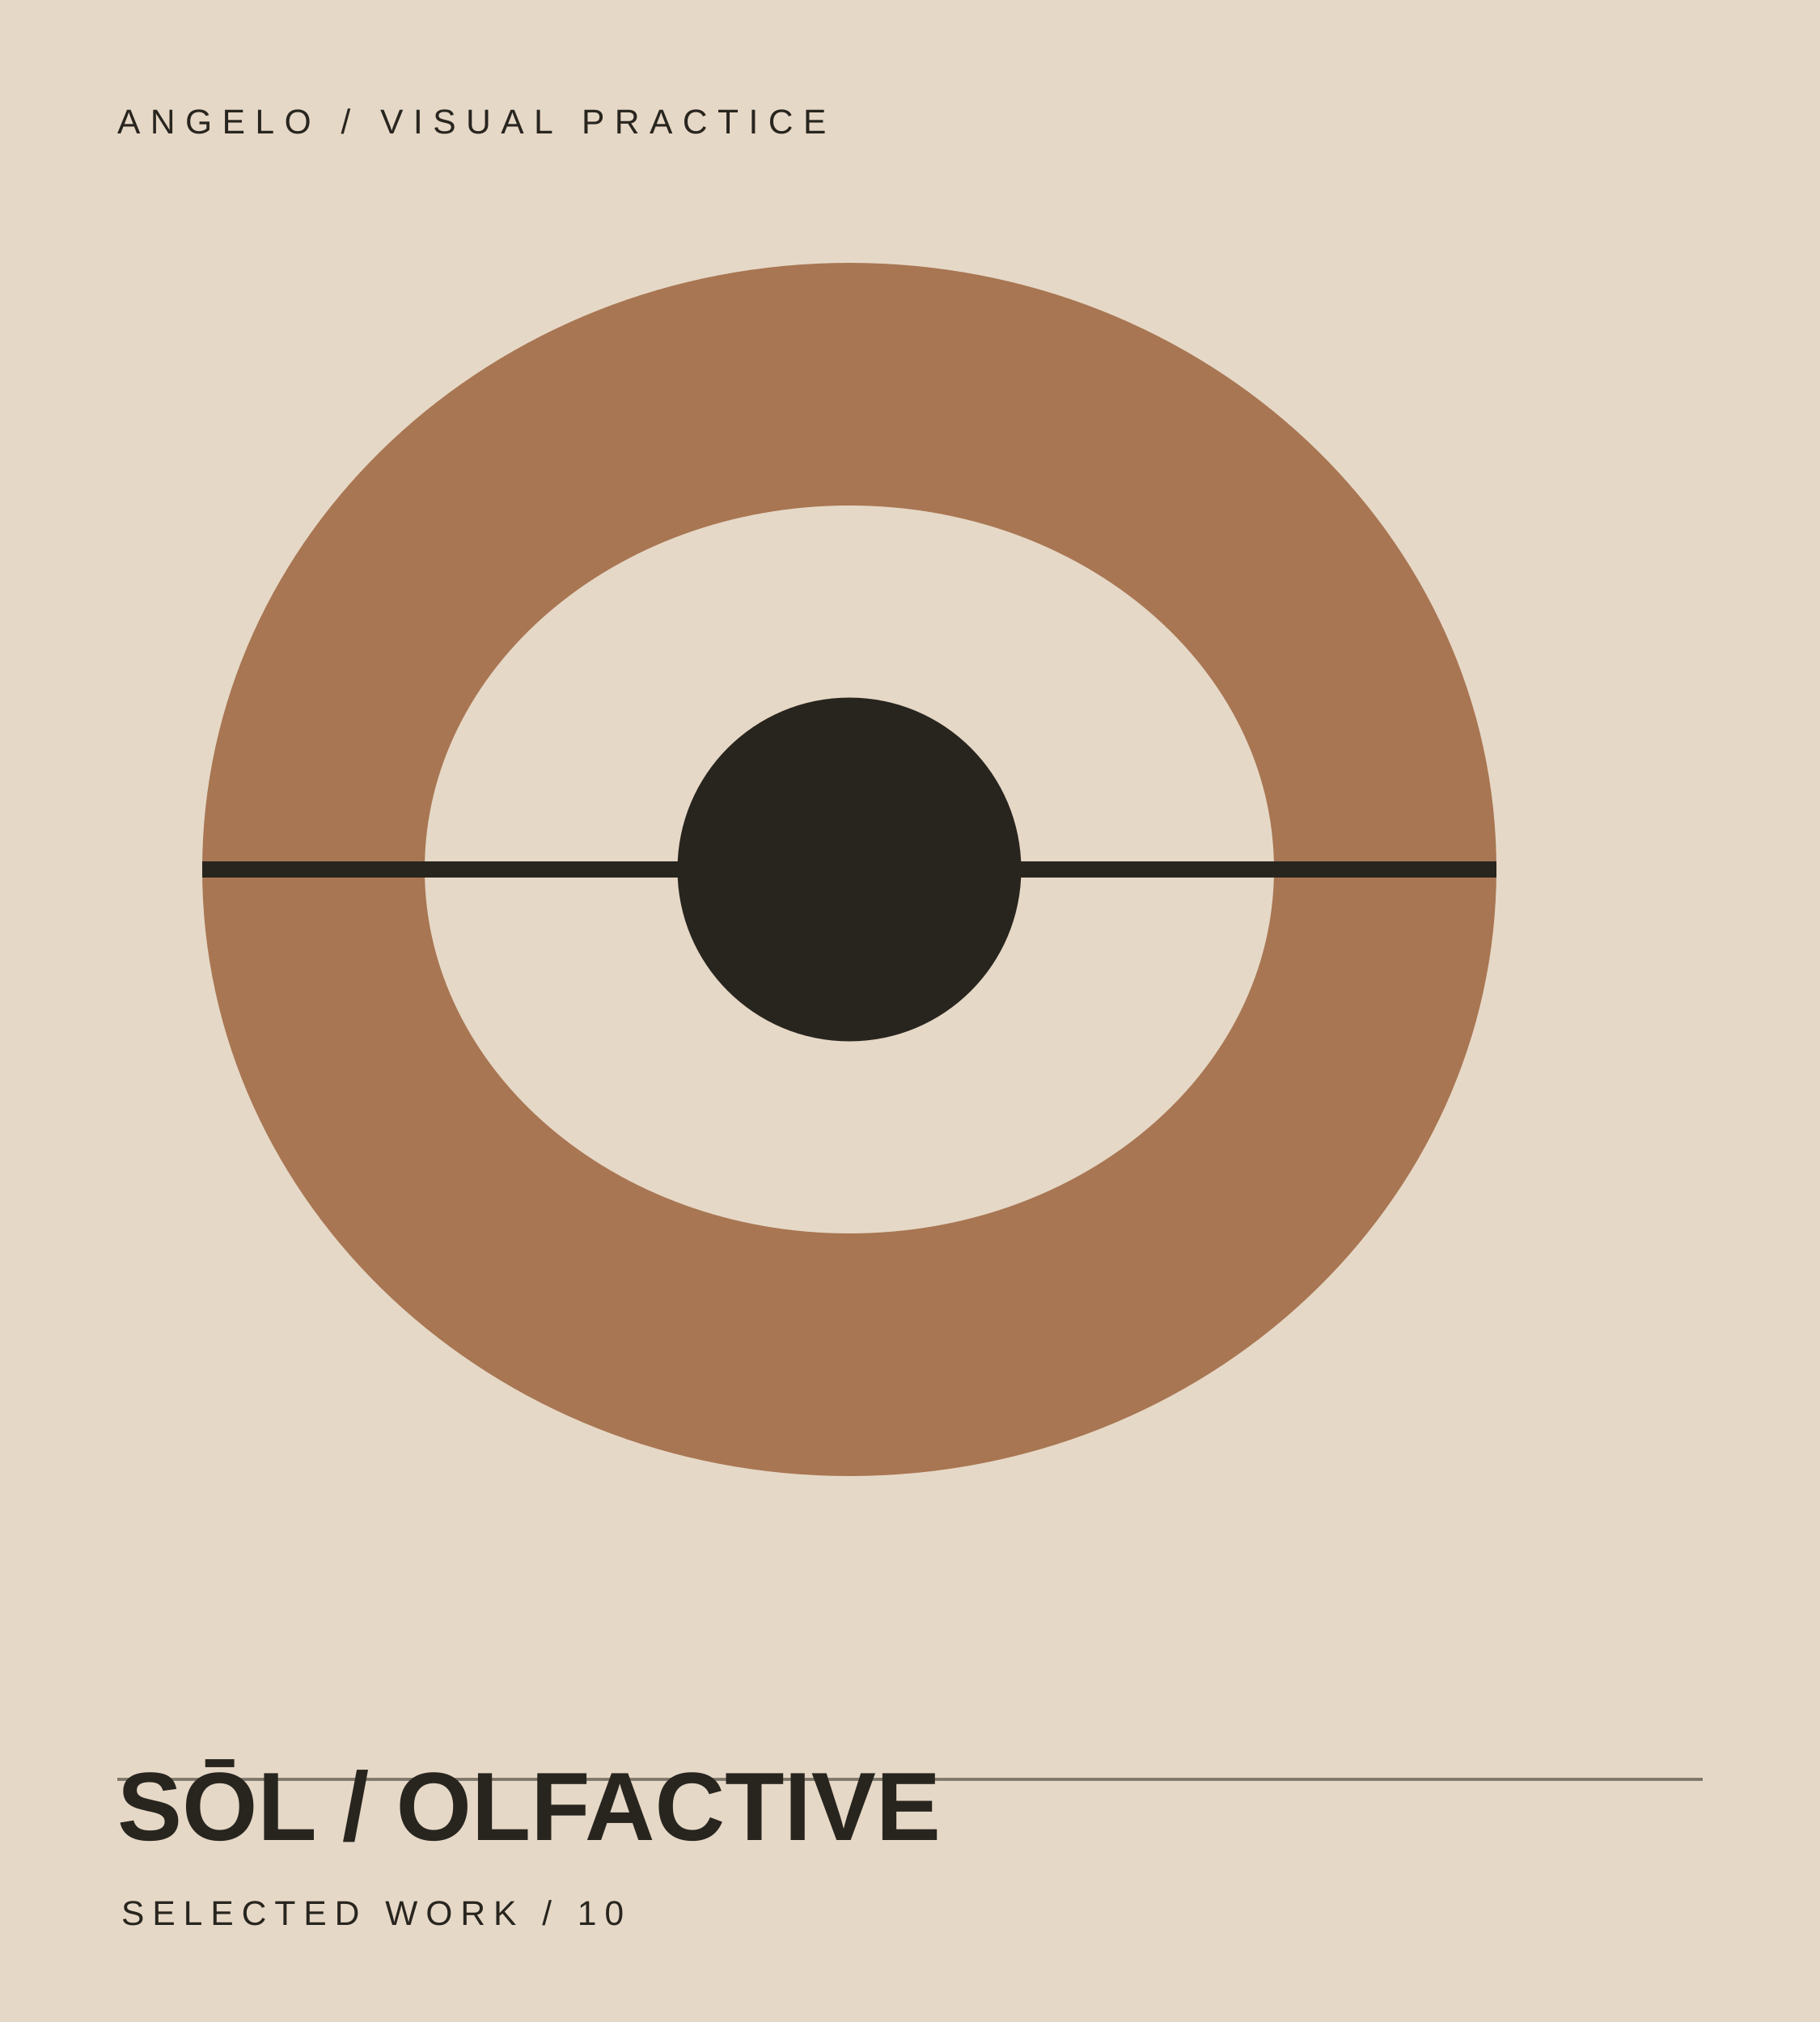
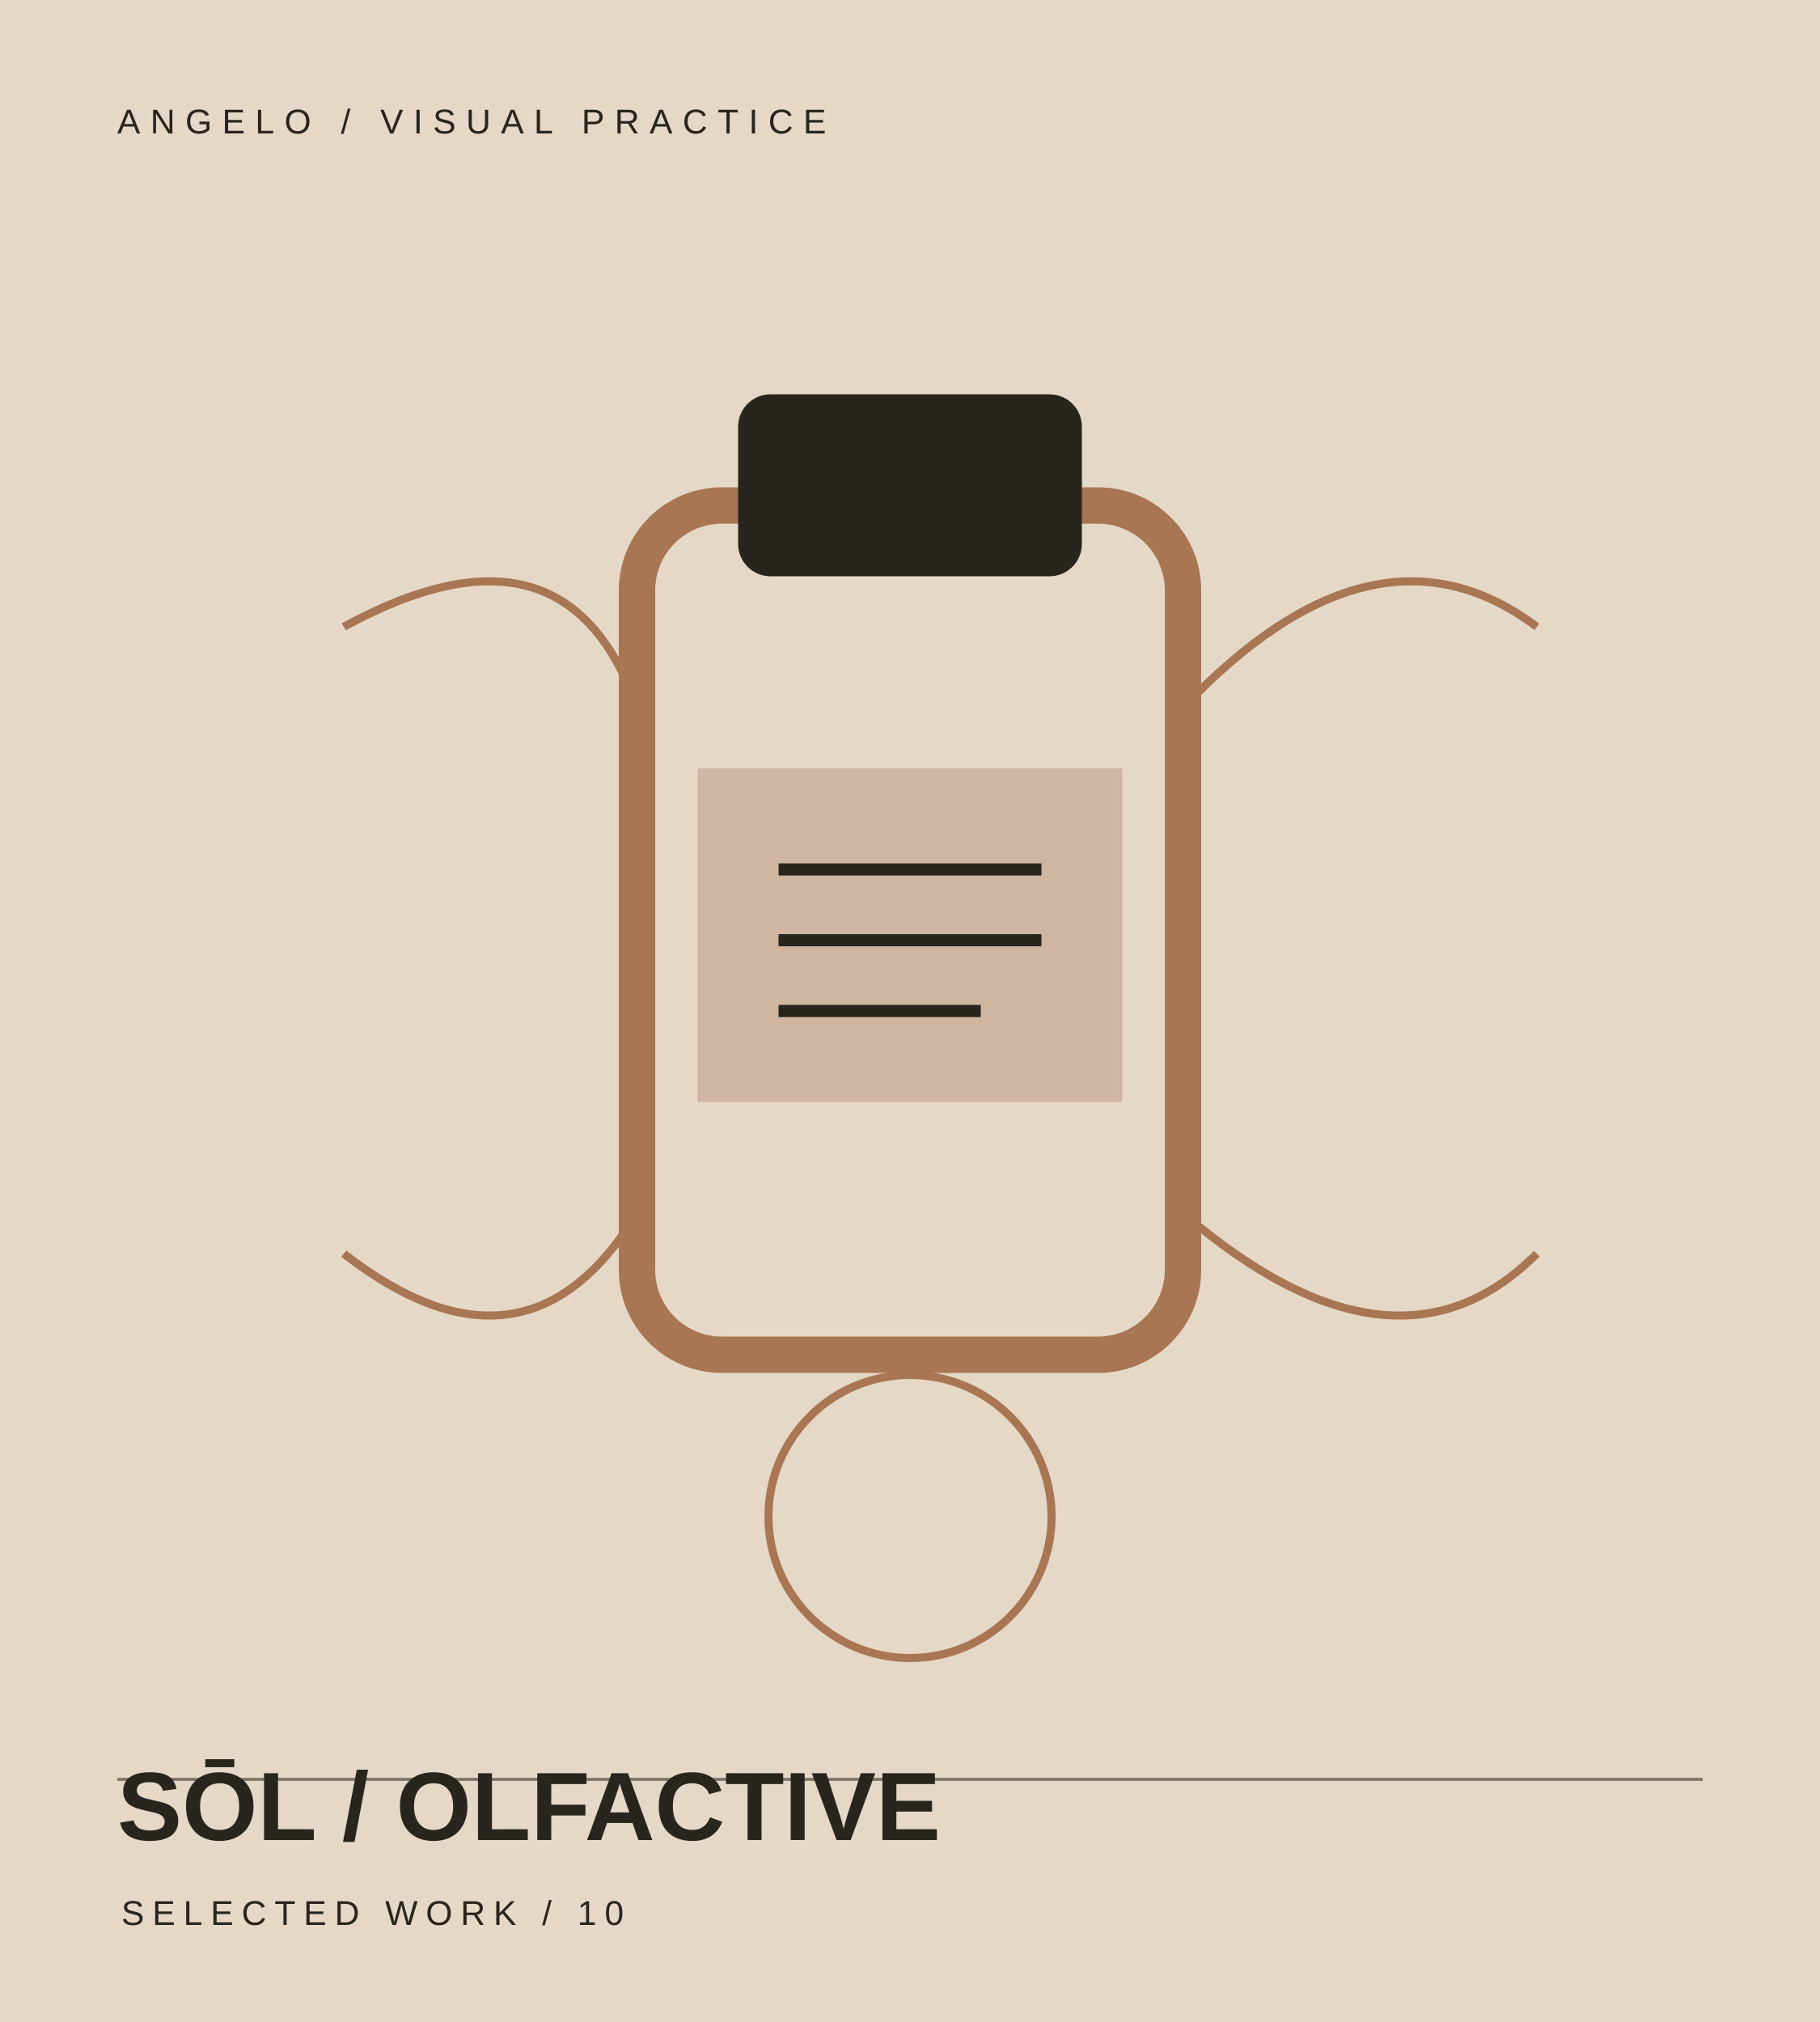
<svg xmlns="http://www.w3.org/2000/svg" viewBox="0 0 900 1000" role="img" aria-label="SŌL / OLFACTIVE artwork">
  <rect width="900" height="1000" fill="#e6d8c6" />
-   <rect x="100" y="130" width="640" height="600" rx="320" fill="#a87653" />
-   <rect x="210" y="250" width="420" height="360" rx="210" fill="#e6d8c6" />
-   <path d="M100 430H740" stroke="#28251f" stroke-width="8" />
-   <circle cx="420" cy="430" r="85" fill="#28251f" />
+   <rect x="315" y="250" width="270" height="420" rx="42" fill="none" stroke="#a87653" stroke-width="18" />
+   <rect x="365" y="195" width="170" height="90" rx="16" fill="#28251f" />
+   <rect x="345" y="380" width="210" height="165" fill="#d0b6a0" />
+   <path d="M385 430H515M385 465H515M385 500H485" stroke="#28251f" stroke-width="6" />
+   <circle cx="450" cy="750" r="70" fill="none" stroke="#a87653" stroke-width="4" />
+   <path d="M170 310Q280 250 315 350M585 350Q680 250 760 310M170 620Q260 690 315 600M585 600Q690 690 760 620" fill="none" stroke="#a87653" stroke-width="4" />
  <g fill="#28251f" font-family="Arial,Helvetica,sans-serif">
    <text x="58" y="66" font-size="17" letter-spacing="5">ANGELO / VISUAL PRACTICE</text>
    <text x="58" y="910" font-size="48" font-weight="700">SŌL / OLFACTIVE</text>
    <text x="60" y="952" font-size="17" letter-spacing="4">SELECTED WORK / 10</text>
  </g>
  <path d="M58 880H842" stroke="#28251f" stroke-width="1.5" opacity=".55" />
</svg>
